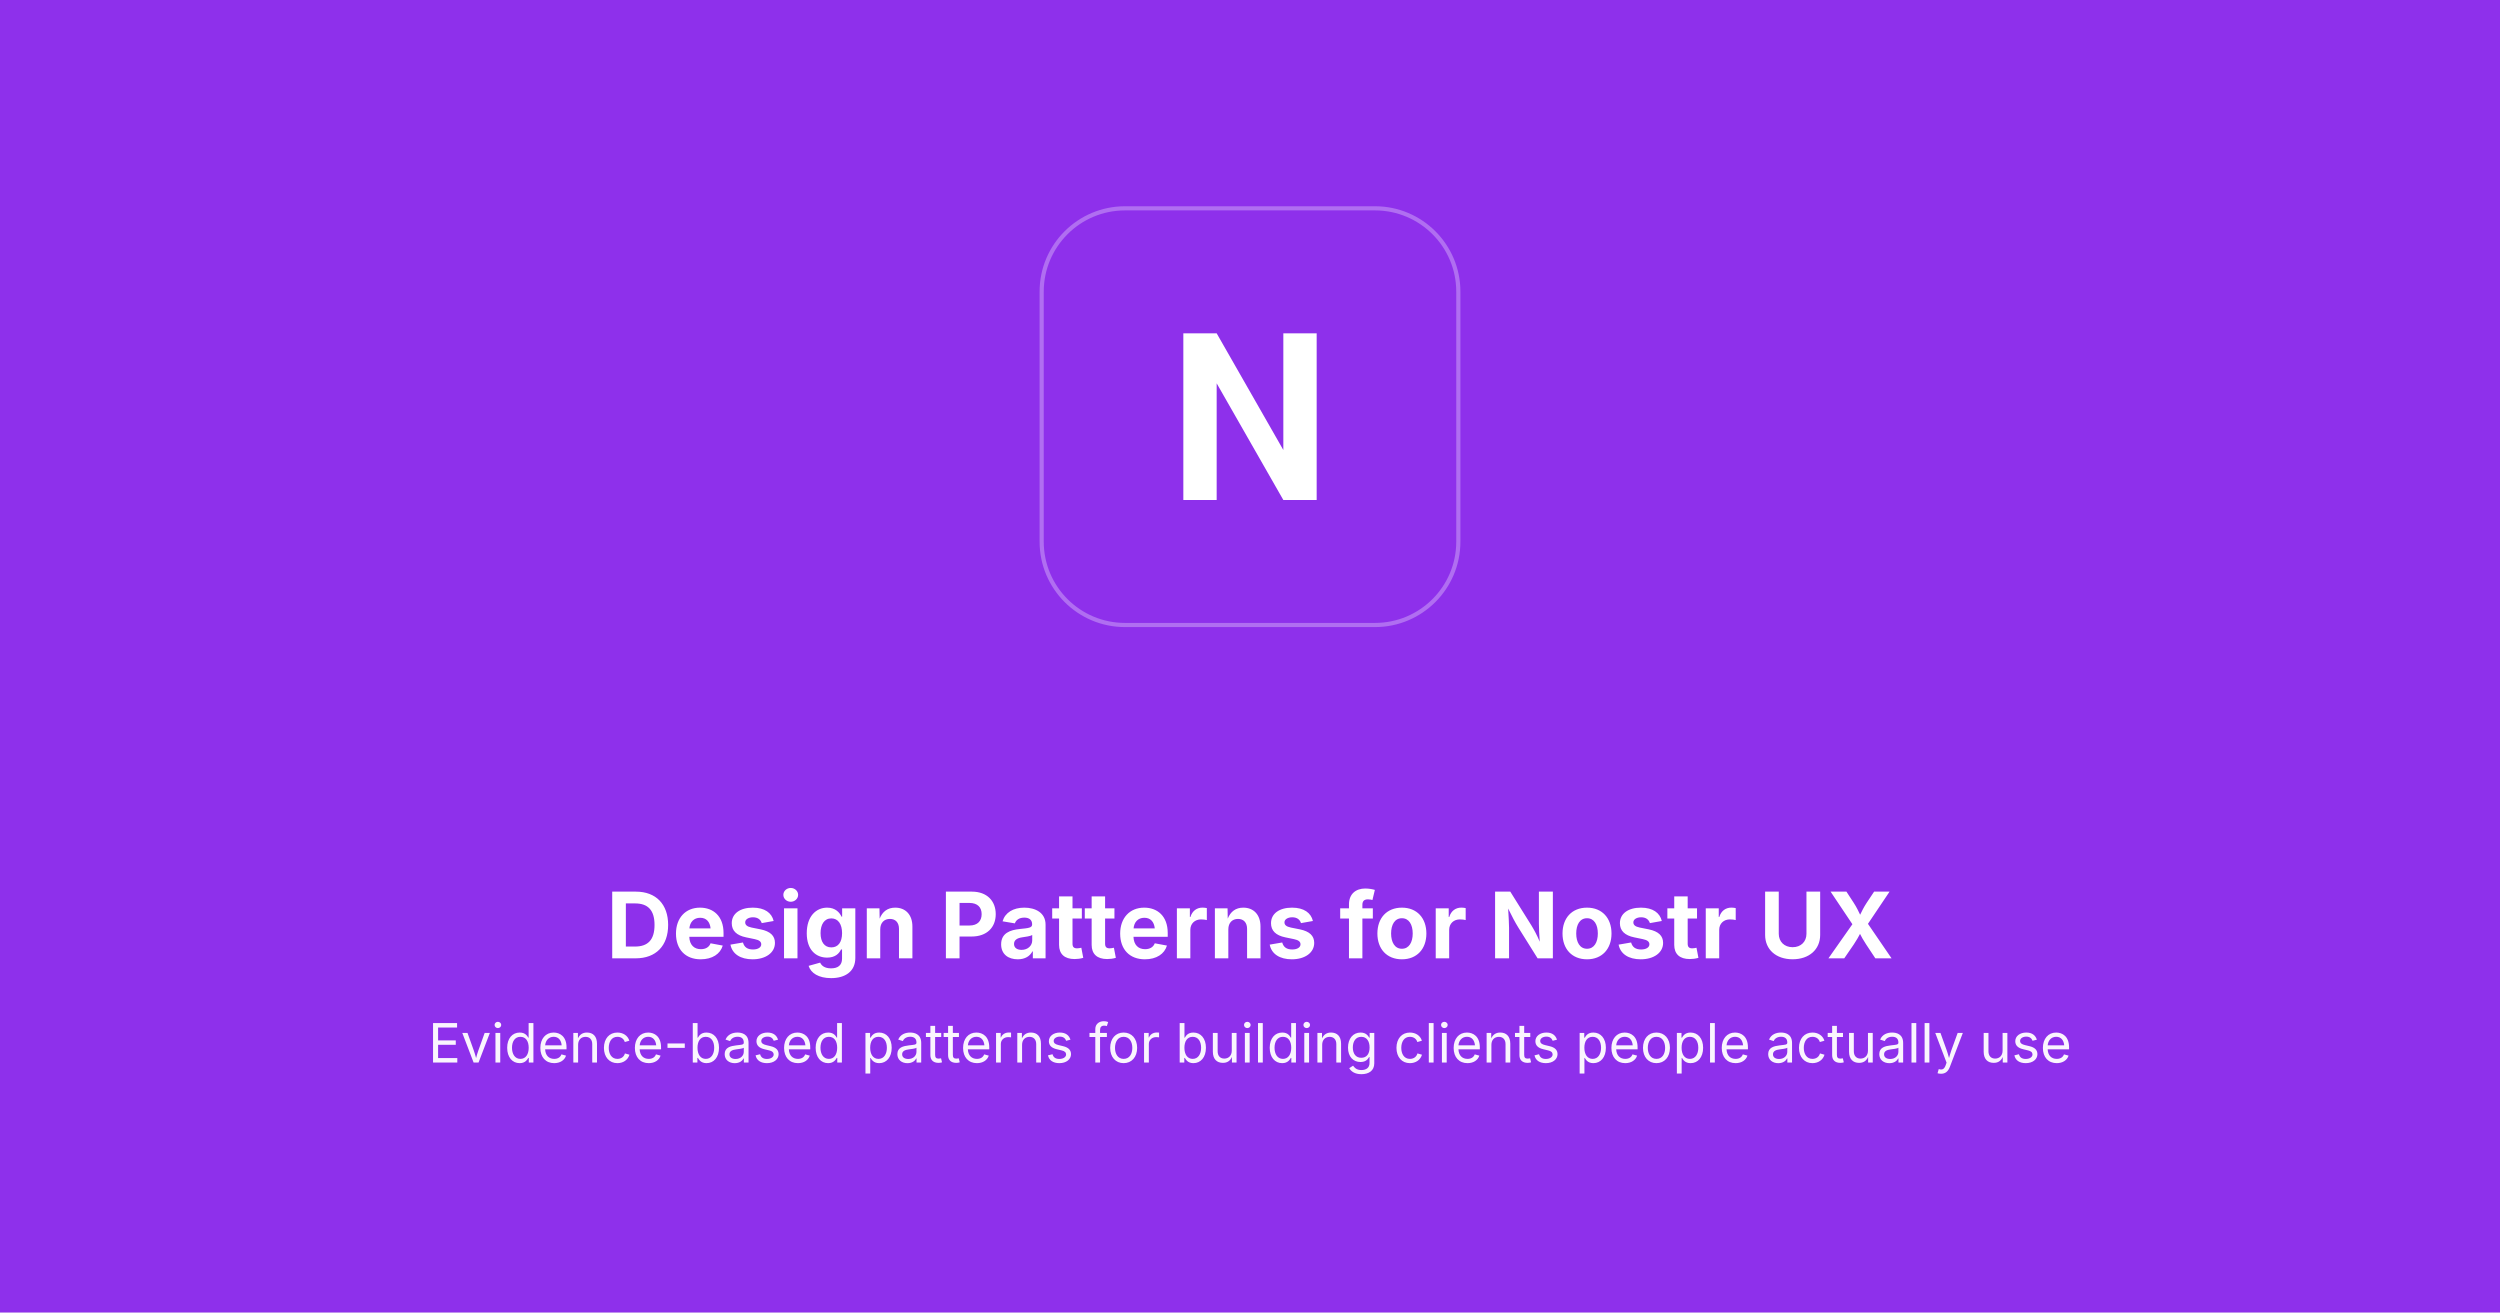
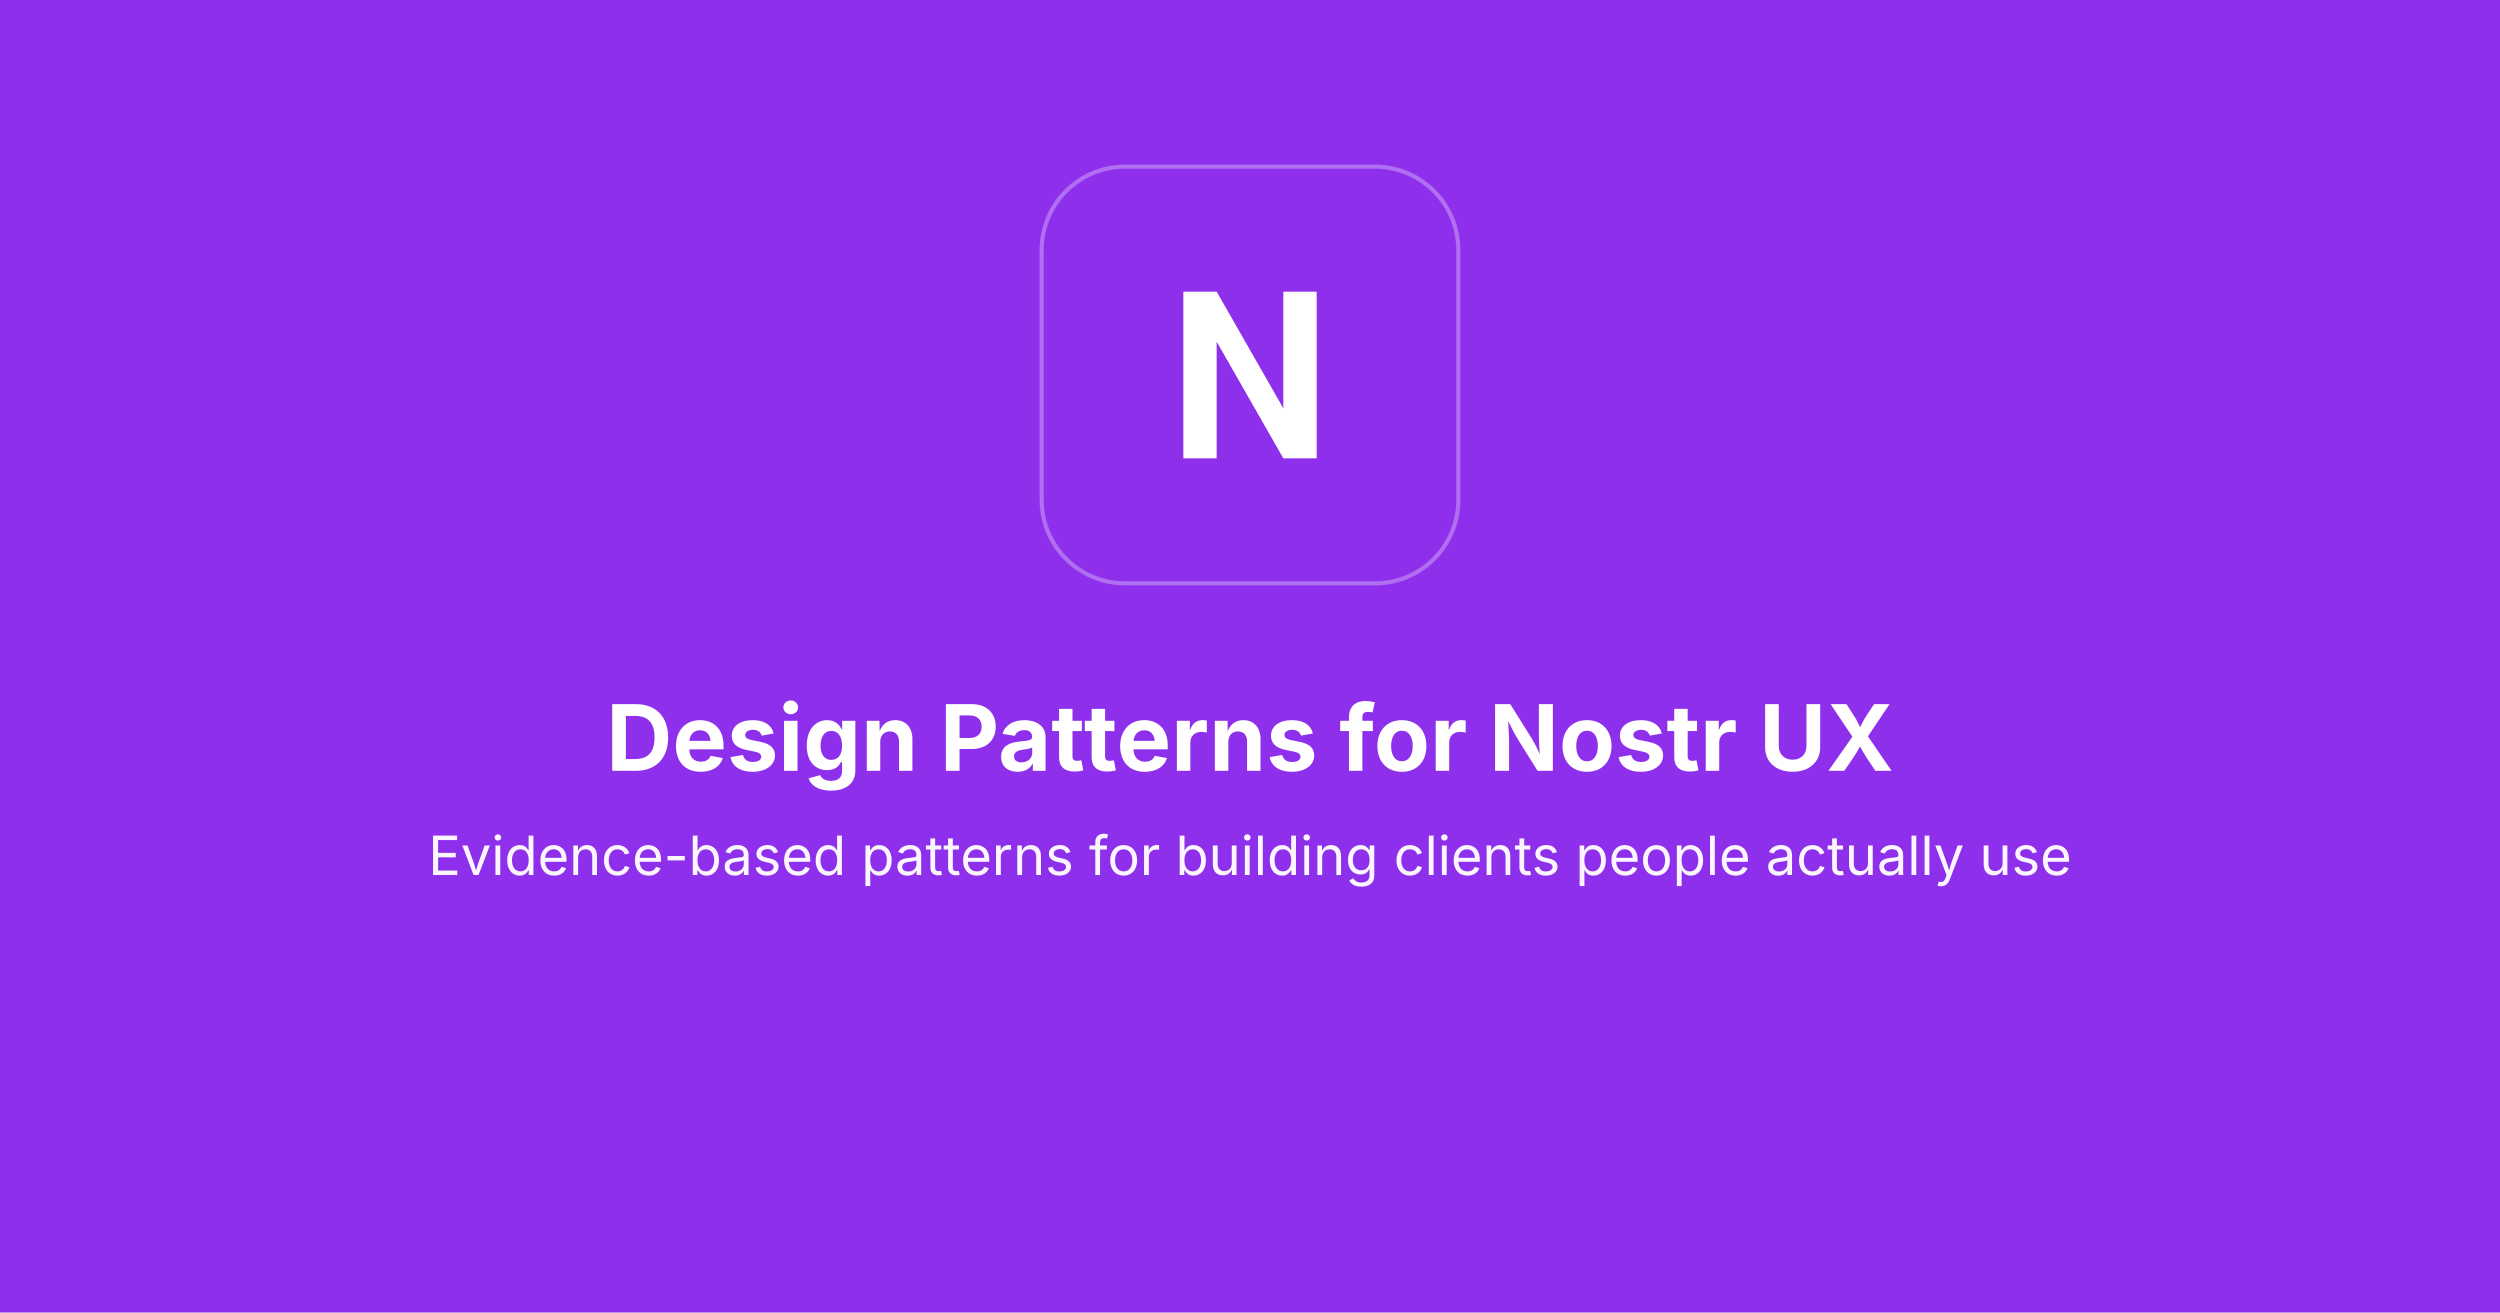
<svg xmlns="http://www.w3.org/2000/svg" width="1200" height="630" viewBox="0 0 1200 630" fill="none">
  <rect width="1200" height="630" fill="#8e30eb" />
-   <rect x="500" y="100" width="200" height="200" rx="40" fill="#8e30eb" stroke="rgba(255,255,255,0.3)" stroke-width="2" />
-   <g transform="translate(600, 200)">
+   <rect x="500" y="80" width="200" height="200" rx="40" fill="#8e30eb" stroke="rgba(255,255,255,0.3)" stroke-width="2" />
+   <g transform="translate(600, 180)">
    <path d="M-32,-40 h16 l32,56 V-40 h16 v80 h-16 l-32,-56 v56 h-16 V-40 z" fill="white" />
  </g>
-   <text x="600" y="460" font-family="system-ui, -apple-system, sans-serif" font-size="44" font-weight="700" fill="white" text-anchor="middle">
+   <text x="600" y="370" font-family="system-ui, -apple-system, sans-serif" font-size="44" font-weight="700" fill="white" text-anchor="middle">
    Design Patterns for Nostr UX
  </text>
-   <text x="600" y="510" font-family="system-ui, -apple-system, sans-serif" font-size="26" fill="rgba(255,255,255,0.95)" text-anchor="middle">
+   <text x="600" y="420" font-family="system-ui, -apple-system, sans-serif" font-size="26" fill="rgba(255,255,255,0.95)" text-anchor="middle">
    Evidence-based patterns for building clients people actually use
  </text>
</svg>
